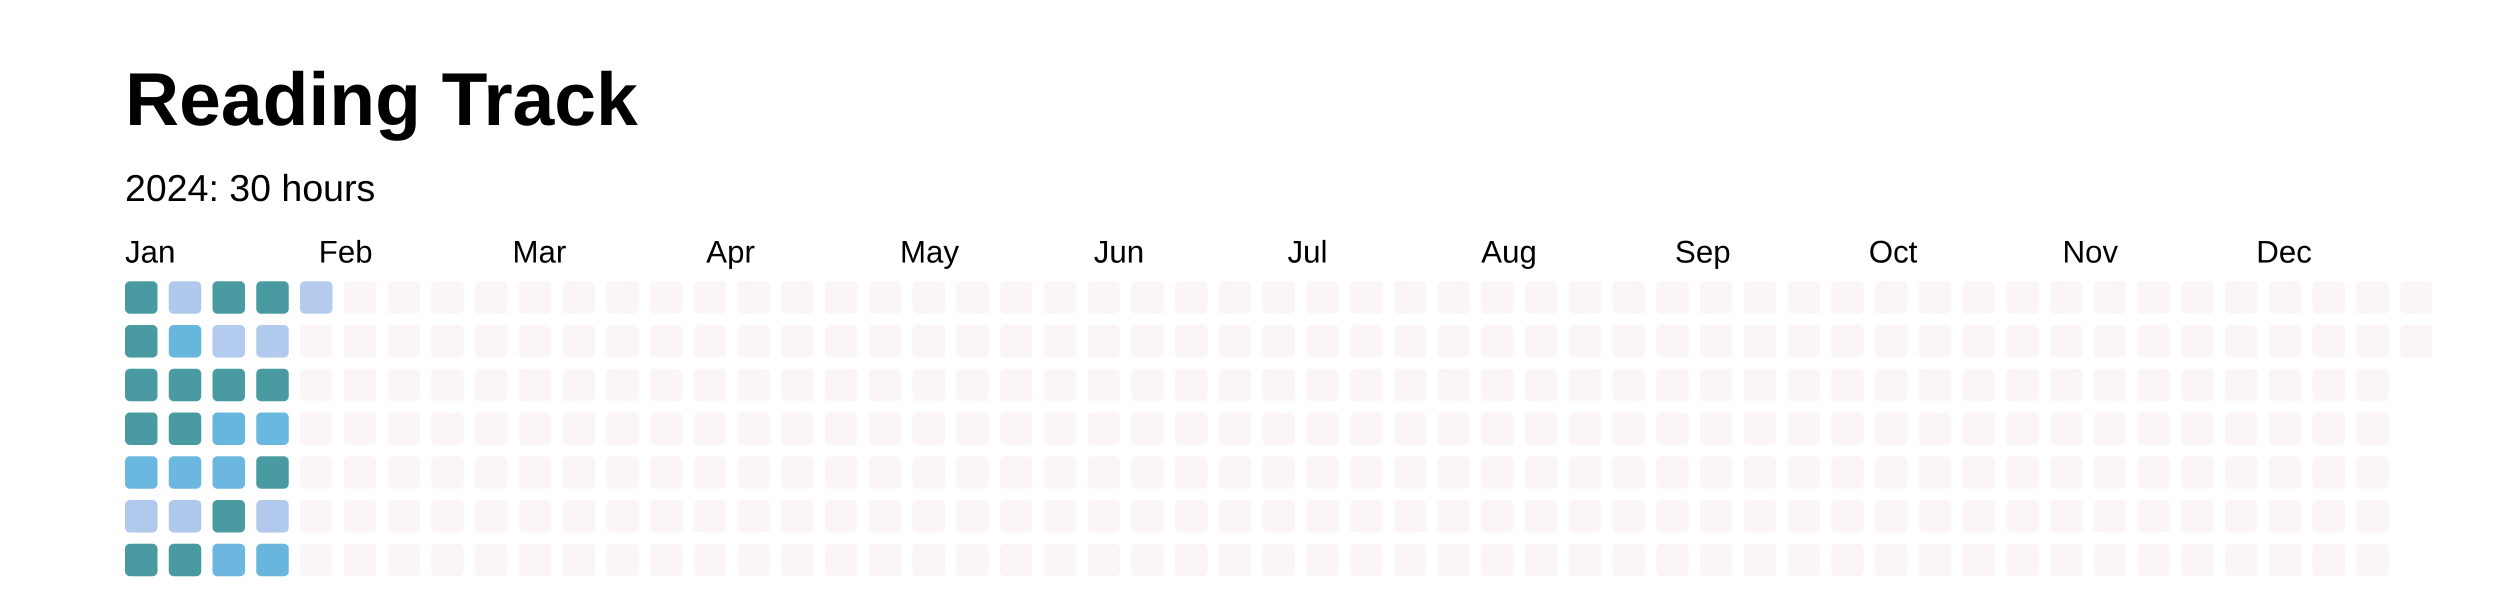
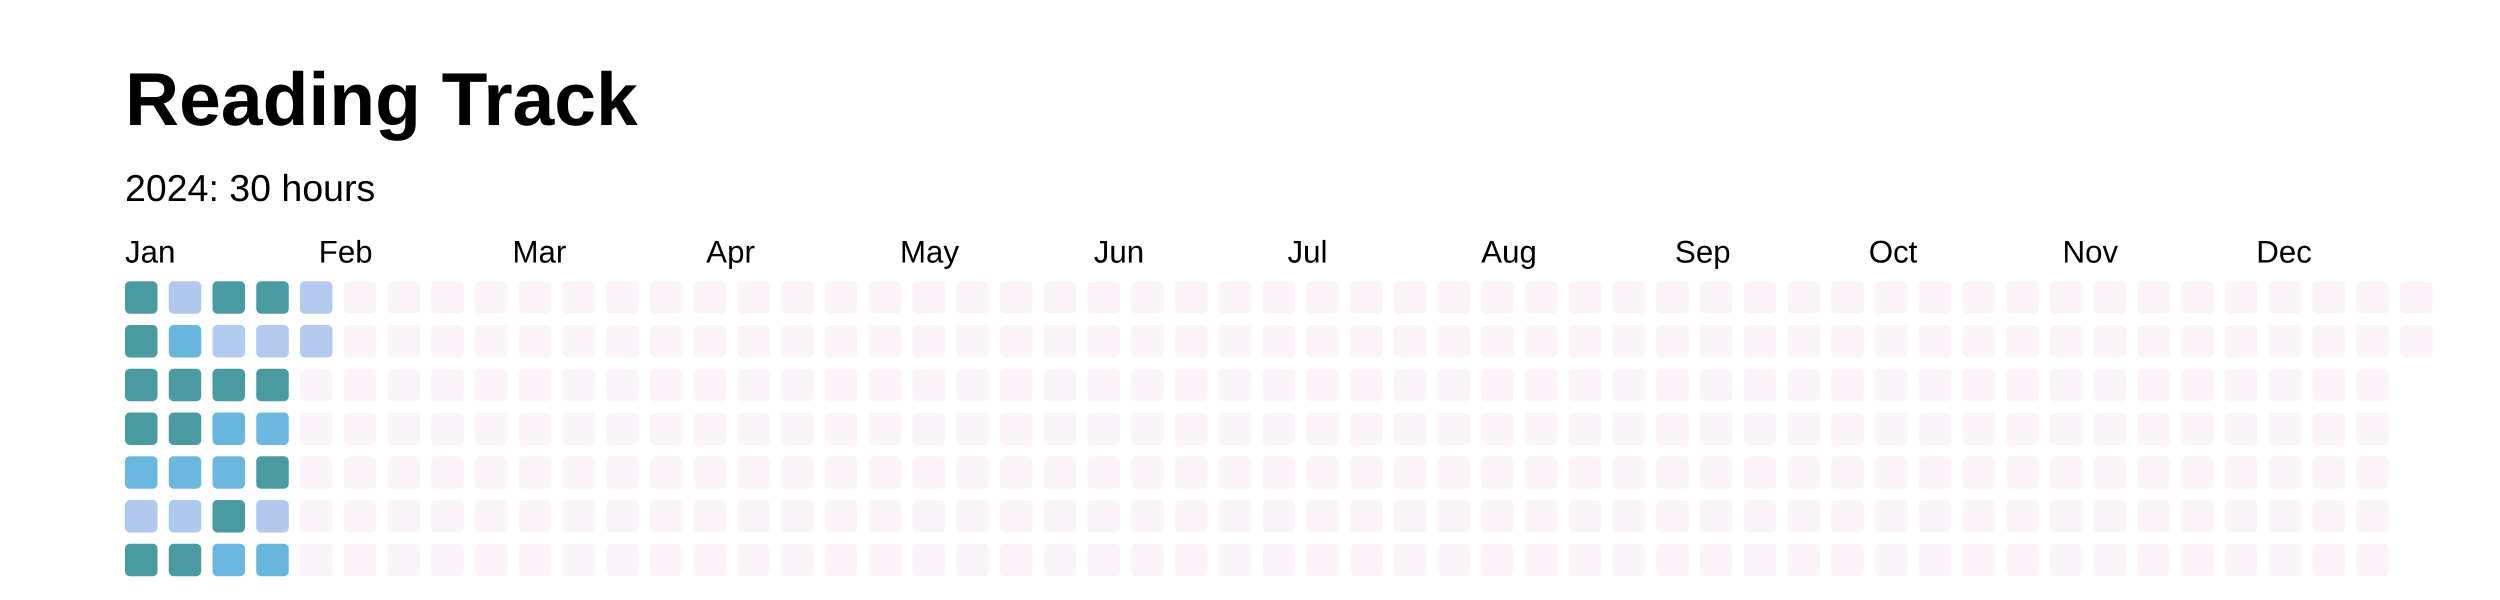
<svg xmlns="http://www.w3.org/2000/svg" baseProfile="full" height="48mm" version="1.1" viewBox="0,0,200,48" width="200mm">
  <defs />
  <rect fill="#FFFFFF" height="48" width="200" x="0" y="0" />
  <text fill="#000000" style="font-size:6px; font-family:Arial; font-weight:bold;" x="10" y="10">Reading Track</text>
  <text dominant-baseline="hanging" fill="#000000" style="font-size:3.0px; font-family:Arial;" x="10" y="14">2024: 30 hours</text>
  <text fill="#000000" style="font-size:2.5px; font-family:Arial" x="10.0" y="21.0">Jan</text>
  <text fill="#000000" style="font-size:2.5px; font-family:Arial" x="25.5" y="21.0">Feb</text>
  <text fill="#000000" style="font-size:2.5px; font-family:Arial" x="41.0" y="21.0">Mar</text>
  <text fill="#000000" style="font-size:2.5px; font-family:Arial" x="56.5" y="21.0">Apr</text>
  <text fill="#000000" style="font-size:2.5px; font-family:Arial" x="72.0" y="21.0">May</text>
  <text fill="#000000" style="font-size:2.5px; font-family:Arial" x="87.5" y="21.0">Jun</text>
  <text fill="#000000" style="font-size:2.5px; font-family:Arial" x="103.0" y="21.0">Jul</text>
  <text fill="#000000" style="font-size:2.5px; font-family:Arial" x="118.5" y="21.0">Aug</text>
  <text fill="#000000" style="font-size:2.5px; font-family:Arial" x="134.0" y="21.0">Sep</text>
  <text fill="#000000" style="font-size:2.5px; font-family:Arial" x="149.5" y="21.0">Oct</text>
  <text fill="#000000" style="font-size:2.5px; font-family:Arial" x="165.0" y="21.0">Nov</text>
  <text fill="#000000" style="font-size:2.5px; font-family:Arial" x="180.5" y="21.0">Dec</text>
  <rect fill="#4a9ba1" height="2.6" rx="0.4" ry="0.4" width="2.6" x="10.0" y="22.5" />
  <rect fill="#4a9ba1" height="2.6" rx="0.4" ry="0.4" width="2.6" x="10.0" y="26.0" />
  <rect fill="#4a9ba1" height="2.6" rx="0.4" ry="0.4" width="2.6" x="10.0" y="29.5" />
  <rect fill="#4a9ba1" height="2.6" rx="0.4" ry="0.4" width="2.6" x="10.0" y="33.0" />
  <rect fill="#6ab7df" height="2.6" rx="0.4" ry="0.4" width="2.6" x="10.0" y="36.5" />
  <rect fill="#b0c9ed" height="2.6" rx="0.4" ry="0.4" width="2.6" x="10.0" y="40.0" />
  <rect fill="#4a9ba1" height="2.6" rx="0.4" ry="0.4" width="2.6" x="10.0" y="43.5" />
  <rect fill="#afc8ec" height="2.6" rx="0.4" ry="0.4" width="2.6" x="13.5" y="22.5" />
  <rect fill="#67b6dc" height="2.6" rx="0.4" ry="0.4" width="2.6" x="13.5" y="26.0" />
  <rect fill="#4a9ba1" height="2.6" rx="0.4" ry="0.4" width="2.6" x="13.5" y="29.5" />
  <rect fill="#4a9ba1" height="2.6" rx="0.4" ry="0.4" width="2.6" x="13.5" y="33.0" />
  <rect fill="#6bb7df" height="2.6" rx="0.4" ry="0.4" width="2.6" x="13.5" y="36.5" />
  <rect fill="#afc9ec" height="2.6" rx="0.4" ry="0.4" width="2.6" x="13.5" y="40.0" />
  <rect fill="#4a9ba1" height="2.6" rx="0.4" ry="0.4" width="2.6" x="13.5" y="43.5" />
  <rect fill="#4a9ba1" height="2.6" rx="0.4" ry="0.4" width="2.6" x="17.0" y="22.5" />
  <rect fill="#b3cbee" height="2.6" rx="0.4" ry="0.4" width="2.6" x="17.0" y="26.0" />
  <rect fill="#4a9ba1" height="2.6" rx="0.4" ry="0.4" width="2.6" x="17.0" y="29.5" />
  <rect fill="#67b6dd" height="2.6" rx="0.4" ry="0.4" width="2.6" x="17.0" y="33.0" />
  <rect fill="#6bb7e0" height="2.6" rx="0.4" ry="0.4" width="2.6" x="17.0" y="36.5" />
  <rect fill="#4a9ba1" height="2.6" rx="0.4" ry="0.4" width="2.6" x="17.0" y="40.0" />
  <rect fill="#6bb7df" height="2.6" rx="0.4" ry="0.4" width="2.6" x="17.0" y="43.5" />
  <rect fill="#4a9ba1" height="2.6" rx="0.4" ry="0.4" width="2.6" x="20.5" y="22.5" />
  <rect fill="#b2caed" height="2.6" rx="0.4" ry="0.4" width="2.6" x="20.5" y="26.0" />
  <rect fill="#4a9ba1" height="2.6" rx="0.4" ry="0.4" width="2.6" x="20.5" y="29.5" />
  <rect fill="#6ab7df" height="2.6" rx="0.4" ry="0.4" width="2.6" x="20.5" y="33.0" />
  <rect fill="#4a9ba1" height="2.6" rx="0.4" ry="0.4" width="2.6" x="20.5" y="36.5" />
  <rect fill="#b0c9ed" height="2.6" rx="0.4" ry="0.4" width="2.6" x="20.5" y="40.0" />
  <rect fill="#68b6dd" height="2.6" rx="0.4" ry="0.4" width="2.6" x="20.5" y="43.5" />
-   <rect fill="#b4cbee" height="2.6" rx="0.4" ry="0.4" width="2.6" x="24.0" y="22.5" />
-   <rect fill="#FBF4F9" height="2.6" rx="0.4" ry="0.4" width="2.6" x="24.0" y="26.0" />
+   <rect fill="#b2caed" height="2.6" rx="0.4" ry="0.4" width="2.6" x="24.0" y="22.5" />
+   <rect fill="#b3caee" height="2.6" rx="0.4" ry="0.4" width="2.6" x="24.0" y="26.0" />
  <rect fill="#FBF4F9" height="2.6" rx="0.4" ry="0.4" width="2.6" x="24.0" y="29.5" />
  <rect fill="#FBF4F9" height="2.6" rx="0.4" ry="0.4" width="2.6" x="24.0" y="33.0" />
  <rect fill="#FBF4F9" height="2.6" rx="0.4" ry="0.4" width="2.6" x="24.0" y="36.5" />
  <rect fill="#FBF4F9" height="2.6" rx="0.4" ry="0.4" width="2.6" x="24.0" y="40.0" />
  <rect fill="#FBF4F9" height="2.6" rx="0.4" ry="0.4" width="2.6" x="24.0" y="43.5" />
  <rect fill="#FBF4F9" height="2.6" rx="0.4" ry="0.4" width="2.6" x="27.5" y="22.5" />
  <rect fill="#FBF4F9" height="2.6" rx="0.4" ry="0.4" width="2.6" x="27.5" y="26.0" />
  <rect fill="#FBF4F9" height="2.6" rx="0.4" ry="0.4" width="2.6" x="27.5" y="29.5" />
  <rect fill="#FBF4F9" height="2.6" rx="0.4" ry="0.4" width="2.6" x="27.5" y="33.0" />
  <rect fill="#FBF4F9" height="2.6" rx="0.4" ry="0.4" width="2.6" x="27.5" y="36.5" />
  <rect fill="#FBF4F9" height="2.6" rx="0.4" ry="0.4" width="2.6" x="27.5" y="40.0" />
  <rect fill="#FBF4F9" height="2.6" rx="0.4" ry="0.4" width="2.6" x="27.5" y="43.5" />
  <rect fill="#FBF4F9" height="2.6" rx="0.4" ry="0.4" width="2.6" x="31.0" y="22.5" />
  <rect fill="#FBF4F9" height="2.6" rx="0.4" ry="0.4" width="2.6" x="31.0" y="26.0" />
  <rect fill="#FBF4F9" height="2.6" rx="0.4" ry="0.4" width="2.6" x="31.0" y="29.5" />
  <rect fill="#FBF4F9" height="2.6" rx="0.4" ry="0.4" width="2.6" x="31.0" y="33.0" />
  <rect fill="#FBF4F9" height="2.6" rx="0.4" ry="0.4" width="2.6" x="31.0" y="36.5" />
  <rect fill="#FBF4F9" height="2.6" rx="0.4" ry="0.4" width="2.6" x="31.0" y="40.0" />
  <rect fill="#FBF4F9" height="2.6" rx="0.4" ry="0.4" width="2.6" x="31.0" y="43.5" />
  <rect fill="#FBF4F9" height="2.6" rx="0.4" ry="0.4" width="2.6" x="34.5" y="22.5" />
  <rect fill="#FBF4F9" height="2.6" rx="0.4" ry="0.4" width="2.6" x="34.5" y="26.0" />
  <rect fill="#FBF4F9" height="2.6" rx="0.4" ry="0.4" width="2.6" x="34.5" y="29.5" />
  <rect fill="#FBF4F9" height="2.6" rx="0.4" ry="0.4" width="2.6" x="34.5" y="33.0" />
  <rect fill="#FBF4F9" height="2.6" rx="0.4" ry="0.4" width="2.6" x="34.5" y="36.5" />
  <rect fill="#FBF4F9" height="2.6" rx="0.4" ry="0.4" width="2.6" x="34.5" y="40.0" />
  <rect fill="#FBF4F9" height="2.6" rx="0.4" ry="0.4" width="2.6" x="34.5" y="43.5" />
  <rect fill="#FBF4F9" height="2.6" rx="0.4" ry="0.4" width="2.6" x="38.0" y="22.5" />
  <rect fill="#FBF4F9" height="2.6" rx="0.4" ry="0.4" width="2.6" x="38.0" y="26.0" />
  <rect fill="#FBF4F9" height="2.6" rx="0.4" ry="0.4" width="2.6" x="38.0" y="29.5" />
  <rect fill="#FBF4F9" height="2.6" rx="0.4" ry="0.4" width="2.6" x="38.0" y="33.0" />
  <rect fill="#FBF4F9" height="2.6" rx="0.4" ry="0.4" width="2.6" x="38.0" y="36.5" />
  <rect fill="#FBF4F9" height="2.6" rx="0.4" ry="0.4" width="2.6" x="38.0" y="40.0" />
  <rect fill="#FBF4F9" height="2.6" rx="0.4" ry="0.4" width="2.6" x="38.0" y="43.5" />
  <rect fill="#FBF4F9" height="2.6" rx="0.4" ry="0.4" width="2.6" x="41.5" y="22.5" />
  <rect fill="#FBF4F9" height="2.6" rx="0.4" ry="0.4" width="2.6" x="41.5" y="26.0" />
  <rect fill="#FBF4F9" height="2.6" rx="0.4" ry="0.4" width="2.6" x="41.5" y="29.5" />
  <rect fill="#FBF4F9" height="2.6" rx="0.4" ry="0.4" width="2.6" x="41.5" y="33.0" />
  <rect fill="#FBF4F9" height="2.6" rx="0.4" ry="0.4" width="2.6" x="41.5" y="36.5" />
  <rect fill="#FBF4F9" height="2.6" rx="0.4" ry="0.4" width="2.6" x="41.5" y="40.0" />
  <rect fill="#FBF4F9" height="2.6" rx="0.4" ry="0.4" width="2.6" x="41.5" y="43.5" />
  <rect fill="#FBF4F9" height="2.6" rx="0.4" ry="0.4" width="2.6" x="45.0" y="22.5" />
  <rect fill="#FBF4F9" height="2.6" rx="0.4" ry="0.4" width="2.6" x="45.0" y="26.0" />
  <rect fill="#FBF4F9" height="2.6" rx="0.4" ry="0.4" width="2.6" x="45.0" y="29.5" />
  <rect fill="#FBF4F9" height="2.6" rx="0.4" ry="0.4" width="2.6" x="45.0" y="33.0" />
  <rect fill="#FBF4F9" height="2.6" rx="0.4" ry="0.4" width="2.6" x="45.0" y="36.5" />
  <rect fill="#FBF4F9" height="2.6" rx="0.4" ry="0.4" width="2.6" x="45.0" y="40.0" />
  <rect fill="#FBF4F9" height="2.6" rx="0.4" ry="0.4" width="2.6" x="45.0" y="43.5" />
  <rect fill="#FBF4F9" height="2.6" rx="0.4" ry="0.4" width="2.6" x="48.5" y="22.5" />
  <rect fill="#FBF4F9" height="2.6" rx="0.4" ry="0.4" width="2.6" x="48.5" y="26.0" />
  <rect fill="#FBF4F9" height="2.6" rx="0.4" ry="0.4" width="2.6" x="48.5" y="29.5" />
  <rect fill="#FBF4F9" height="2.6" rx="0.4" ry="0.4" width="2.6" x="48.5" y="33.0" />
  <rect fill="#FBF4F9" height="2.6" rx="0.4" ry="0.4" width="2.6" x="48.5" y="36.5" />
  <rect fill="#FBF4F9" height="2.6" rx="0.4" ry="0.4" width="2.6" x="48.5" y="40.0" />
  <rect fill="#FBF4F9" height="2.6" rx="0.4" ry="0.4" width="2.6" x="48.5" y="43.5" />
  <rect fill="#FBF4F9" height="2.6" rx="0.4" ry="0.4" width="2.6" x="52.0" y="22.5" />
  <rect fill="#FBF4F9" height="2.6" rx="0.4" ry="0.4" width="2.6" x="52.0" y="26.0" />
  <rect fill="#FBF4F9" height="2.6" rx="0.4" ry="0.4" width="2.6" x="52.0" y="29.5" />
  <rect fill="#FBF4F9" height="2.6" rx="0.4" ry="0.4" width="2.6" x="52.0" y="33.0" />
  <rect fill="#FBF4F9" height="2.6" rx="0.4" ry="0.4" width="2.6" x="52.0" y="36.5" />
  <rect fill="#FBF4F9" height="2.6" rx="0.4" ry="0.4" width="2.6" x="52.0" y="40.0" />
  <rect fill="#FBF4F9" height="2.6" rx="0.4" ry="0.4" width="2.6" x="52.0" y="43.5" />
  <rect fill="#FBF4F9" height="2.6" rx="0.4" ry="0.4" width="2.6" x="55.5" y="22.5" />
  <rect fill="#FBF4F9" height="2.6" rx="0.4" ry="0.4" width="2.6" x="55.5" y="26.0" />
  <rect fill="#FBF4F9" height="2.6" rx="0.4" ry="0.4" width="2.6" x="55.5" y="29.5" />
  <rect fill="#FBF4F9" height="2.6" rx="0.4" ry="0.4" width="2.6" x="55.5" y="33.0" />
  <rect fill="#FBF4F9" height="2.6" rx="0.4" ry="0.4" width="2.6" x="55.5" y="36.5" />
  <rect fill="#FBF4F9" height="2.6" rx="0.4" ry="0.4" width="2.6" x="55.5" y="40.0" />
  <rect fill="#FBF4F9" height="2.6" rx="0.4" ry="0.4" width="2.6" x="55.5" y="43.5" />
  <rect fill="#FBF4F9" height="2.6" rx="0.4" ry="0.4" width="2.6" x="59.0" y="22.5" />
  <rect fill="#FBF4F9" height="2.6" rx="0.4" ry="0.4" width="2.6" x="59.0" y="26.0" />
  <rect fill="#FBF4F9" height="2.6" rx="0.4" ry="0.4" width="2.6" x="59.0" y="29.5" />
  <rect fill="#FBF4F9" height="2.6" rx="0.4" ry="0.4" width="2.6" x="59.0" y="33.0" />
  <rect fill="#FBF4F9" height="2.6" rx="0.4" ry="0.4" width="2.6" x="59.0" y="36.5" />
  <rect fill="#FBF4F9" height="2.6" rx="0.4" ry="0.4" width="2.6" x="59.0" y="40.0" />
  <rect fill="#FBF4F9" height="2.6" rx="0.4" ry="0.4" width="2.6" x="59.0" y="43.5" />
  <rect fill="#FBF4F9" height="2.6" rx="0.4" ry="0.4" width="2.6" x="62.5" y="22.5" />
  <rect fill="#FBF4F9" height="2.6" rx="0.4" ry="0.4" width="2.6" x="62.5" y="26.0" />
  <rect fill="#FBF4F9" height="2.6" rx="0.4" ry="0.4" width="2.6" x="62.5" y="29.5" />
  <rect fill="#FBF4F9" height="2.6" rx="0.4" ry="0.4" width="2.6" x="62.5" y="33.0" />
  <rect fill="#FBF4F9" height="2.6" rx="0.4" ry="0.4" width="2.6" x="62.5" y="36.5" />
  <rect fill="#FBF4F9" height="2.6" rx="0.4" ry="0.4" width="2.6" x="62.5" y="40.0" />
  <rect fill="#FBF4F9" height="2.6" rx="0.4" ry="0.4" width="2.6" x="62.5" y="43.5" />
  <rect fill="#FBF4F9" height="2.6" rx="0.4" ry="0.4" width="2.6" x="66.0" y="22.5" />
  <rect fill="#FBF4F9" height="2.6" rx="0.4" ry="0.4" width="2.6" x="66.0" y="26.0" />
  <rect fill="#FBF4F9" height="2.6" rx="0.4" ry="0.4" width="2.6" x="66.0" y="29.5" />
  <rect fill="#FBF4F9" height="2.6" rx="0.4" ry="0.4" width="2.6" x="66.0" y="33.0" />
  <rect fill="#FBF4F9" height="2.6" rx="0.4" ry="0.4" width="2.6" x="66.0" y="36.5" />
  <rect fill="#FBF4F9" height="2.6" rx="0.4" ry="0.4" width="2.6" x="66.0" y="40.0" />
  <rect fill="#FBF4F9" height="2.6" rx="0.4" ry="0.4" width="2.6" x="66.0" y="43.5" />
  <rect fill="#FBF4F9" height="2.6" rx="0.4" ry="0.4" width="2.6" x="69.5" y="22.5" />
  <rect fill="#FBF4F9" height="2.6" rx="0.4" ry="0.4" width="2.6" x="69.5" y="26.0" />
  <rect fill="#FBF4F9" height="2.6" rx="0.4" ry="0.4" width="2.6" x="69.5" y="29.5" />
  <rect fill="#FBF4F9" height="2.6" rx="0.4" ry="0.4" width="2.6" x="69.5" y="33.0" />
  <rect fill="#FBF4F9" height="2.6" rx="0.4" ry="0.4" width="2.6" x="69.5" y="36.5" />
  <rect fill="#FBF4F9" height="2.6" rx="0.4" ry="0.4" width="2.6" x="69.5" y="40.0" />
  <rect fill="#FBF4F9" height="2.6" rx="0.4" ry="0.4" width="2.6" x="69.5" y="43.5" />
  <rect fill="#FBF4F9" height="2.6" rx="0.4" ry="0.4" width="2.6" x="73.0" y="22.5" />
  <rect fill="#FBF4F9" height="2.6" rx="0.4" ry="0.4" width="2.6" x="73.0" y="26.0" />
  <rect fill="#FBF4F9" height="2.6" rx="0.4" ry="0.4" width="2.6" x="73.0" y="29.5" />
  <rect fill="#FBF4F9" height="2.6" rx="0.4" ry="0.4" width="2.6" x="73.0" y="33.0" />
  <rect fill="#FBF4F9" height="2.6" rx="0.4" ry="0.4" width="2.6" x="73.0" y="36.5" />
  <rect fill="#FBF4F9" height="2.6" rx="0.4" ry="0.4" width="2.6" x="73.0" y="40.0" />
  <rect fill="#FBF4F9" height="2.6" rx="0.4" ry="0.4" width="2.6" x="73.0" y="43.5" />
  <rect fill="#FBF4F9" height="2.6" rx="0.4" ry="0.4" width="2.6" x="76.5" y="22.5" />
  <rect fill="#FBF4F9" height="2.6" rx="0.4" ry="0.4" width="2.6" x="76.5" y="26.0" />
  <rect fill="#FBF4F9" height="2.6" rx="0.4" ry="0.4" width="2.6" x="76.5" y="29.5" />
  <rect fill="#FBF4F9" height="2.6" rx="0.4" ry="0.4" width="2.6" x="76.5" y="33.0" />
  <rect fill="#FBF4F9" height="2.6" rx="0.4" ry="0.4" width="2.6" x="76.5" y="36.5" />
  <rect fill="#FBF4F9" height="2.6" rx="0.4" ry="0.4" width="2.6" x="76.5" y="40.0" />
  <rect fill="#FBF4F9" height="2.6" rx="0.4" ry="0.4" width="2.6" x="76.5" y="43.5" />
  <rect fill="#FBF4F9" height="2.6" rx="0.4" ry="0.4" width="2.6" x="80.0" y="22.5" />
  <rect fill="#FBF4F9" height="2.6" rx="0.4" ry="0.4" width="2.6" x="80.0" y="26.0" />
  <rect fill="#FBF4F9" height="2.6" rx="0.4" ry="0.4" width="2.6" x="80.0" y="29.5" />
  <rect fill="#FBF4F9" height="2.6" rx="0.4" ry="0.4" width="2.6" x="80.0" y="33.0" />
  <rect fill="#FBF4F9" height="2.6" rx="0.4" ry="0.4" width="2.6" x="80.0" y="36.5" />
  <rect fill="#FBF4F9" height="2.6" rx="0.4" ry="0.4" width="2.6" x="80.0" y="40.0" />
  <rect fill="#FBF4F9" height="2.6" rx="0.4" ry="0.4" width="2.6" x="80.0" y="43.5" />
  <rect fill="#FBF4F9" height="2.6" rx="0.4" ry="0.4" width="2.6" x="83.5" y="22.5" />
  <rect fill="#FBF4F9" height="2.6" rx="0.4" ry="0.4" width="2.6" x="83.5" y="26.0" />
  <rect fill="#FBF4F9" height="2.6" rx="0.4" ry="0.4" width="2.6" x="83.5" y="29.5" />
  <rect fill="#FBF4F9" height="2.6" rx="0.4" ry="0.4" width="2.6" x="83.5" y="33.0" />
  <rect fill="#FBF4F9" height="2.6" rx="0.4" ry="0.4" width="2.6" x="83.5" y="36.5" />
  <rect fill="#FBF4F9" height="2.6" rx="0.4" ry="0.4" width="2.6" x="83.5" y="40.0" />
  <rect fill="#FBF4F9" height="2.6" rx="0.4" ry="0.4" width="2.6" x="83.5" y="43.5" />
  <rect fill="#FBF4F9" height="2.6" rx="0.4" ry="0.4" width="2.6" x="87.0" y="22.5" />
  <rect fill="#FBF4F9" height="2.6" rx="0.4" ry="0.4" width="2.6" x="87.0" y="26.0" />
  <rect fill="#FBF4F9" height="2.6" rx="0.4" ry="0.4" width="2.6" x="87.0" y="29.5" />
  <rect fill="#FBF4F9" height="2.6" rx="0.4" ry="0.4" width="2.6" x="87.0" y="33.0" />
  <rect fill="#FBF4F9" height="2.6" rx="0.4" ry="0.4" width="2.6" x="87.0" y="36.5" />
  <rect fill="#FBF4F9" height="2.6" rx="0.4" ry="0.4" width="2.6" x="87.0" y="40.0" />
  <rect fill="#FBF4F9" height="2.6" rx="0.4" ry="0.4" width="2.6" x="87.0" y="43.5" />
  <rect fill="#FBF4F9" height="2.6" rx="0.4" ry="0.4" width="2.6" x="90.5" y="22.5" />
  <rect fill="#FBF4F9" height="2.6" rx="0.4" ry="0.4" width="2.6" x="90.5" y="26.0" />
  <rect fill="#FBF4F9" height="2.6" rx="0.4" ry="0.4" width="2.6" x="90.5" y="29.5" />
  <rect fill="#FBF4F9" height="2.6" rx="0.4" ry="0.4" width="2.6" x="90.5" y="33.0" />
  <rect fill="#FBF4F9" height="2.6" rx="0.4" ry="0.4" width="2.6" x="90.5" y="36.5" />
  <rect fill="#FBF4F9" height="2.6" rx="0.4" ry="0.4" width="2.6" x="90.5" y="40.0" />
  <rect fill="#FBF4F9" height="2.6" rx="0.4" ry="0.4" width="2.6" x="90.5" y="43.5" />
  <rect fill="#FBF4F9" height="2.6" rx="0.4" ry="0.4" width="2.6" x="94.0" y="22.5" />
  <rect fill="#FBF4F9" height="2.6" rx="0.4" ry="0.4" width="2.6" x="94.0" y="26.0" />
  <rect fill="#FBF4F9" height="2.6" rx="0.4" ry="0.4" width="2.6" x="94.0" y="29.5" />
  <rect fill="#FBF4F9" height="2.6" rx="0.4" ry="0.4" width="2.6" x="94.0" y="33.0" />
  <rect fill="#FBF4F9" height="2.6" rx="0.4" ry="0.4" width="2.6" x="94.0" y="36.5" />
  <rect fill="#FBF4F9" height="2.6" rx="0.4" ry="0.4" width="2.6" x="94.0" y="40.0" />
  <rect fill="#FBF4F9" height="2.6" rx="0.4" ry="0.4" width="2.6" x="94.0" y="43.5" />
  <rect fill="#FBF4F9" height="2.6" rx="0.4" ry="0.4" width="2.6" x="97.5" y="22.5" />
  <rect fill="#FBF4F9" height="2.6" rx="0.4" ry="0.4" width="2.6" x="97.5" y="26.0" />
  <rect fill="#FBF4F9" height="2.6" rx="0.4" ry="0.4" width="2.6" x="97.5" y="29.5" />
  <rect fill="#FBF4F9" height="2.6" rx="0.4" ry="0.4" width="2.6" x="97.5" y="33.0" />
  <rect fill="#FBF4F9" height="2.6" rx="0.4" ry="0.4" width="2.6" x="97.5" y="36.5" />
  <rect fill="#FBF4F9" height="2.6" rx="0.4" ry="0.4" width="2.6" x="97.5" y="40.0" />
  <rect fill="#FBF4F9" height="2.6" rx="0.4" ry="0.4" width="2.6" x="97.5" y="43.5" />
  <rect fill="#FBF4F9" height="2.6" rx="0.4" ry="0.4" width="2.6" x="101.0" y="22.5" />
  <rect fill="#FBF4F9" height="2.6" rx="0.4" ry="0.4" width="2.6" x="101.0" y="26.0" />
  <rect fill="#FBF4F9" height="2.6" rx="0.4" ry="0.4" width="2.6" x="101.0" y="29.5" />
  <rect fill="#FBF4F9" height="2.6" rx="0.4" ry="0.4" width="2.6" x="101.0" y="33.0" />
  <rect fill="#FBF4F9" height="2.6" rx="0.4" ry="0.4" width="2.6" x="101.0" y="36.5" />
  <rect fill="#FBF4F9" height="2.6" rx="0.4" ry="0.4" width="2.6" x="101.0" y="40.0" />
  <rect fill="#FBF4F9" height="2.6" rx="0.4" ry="0.4" width="2.6" x="101.0" y="43.5" />
  <rect fill="#FBF4F9" height="2.6" rx="0.4" ry="0.4" width="2.6" x="104.5" y="22.5" />
  <rect fill="#FBF4F9" height="2.6" rx="0.4" ry="0.4" width="2.6" x="104.5" y="26.0" />
  <rect fill="#FBF4F9" height="2.6" rx="0.4" ry="0.4" width="2.6" x="104.5" y="29.5" />
  <rect fill="#FBF4F9" height="2.6" rx="0.4" ry="0.4" width="2.6" x="104.5" y="33.0" />
  <rect fill="#FBF4F9" height="2.6" rx="0.4" ry="0.4" width="2.6" x="104.5" y="36.5" />
  <rect fill="#FBF4F9" height="2.6" rx="0.4" ry="0.4" width="2.6" x="104.5" y="40.0" />
  <rect fill="#FBF4F9" height="2.6" rx="0.4" ry="0.4" width="2.6" x="104.5" y="43.5" />
  <rect fill="#FBF4F9" height="2.6" rx="0.4" ry="0.4" width="2.6" x="108.0" y="22.5" />
  <rect fill="#FBF4F9" height="2.6" rx="0.4" ry="0.4" width="2.6" x="108.0" y="26.0" />
  <rect fill="#FBF4F9" height="2.6" rx="0.4" ry="0.4" width="2.6" x="108.0" y="29.5" />
  <rect fill="#FBF4F9" height="2.6" rx="0.4" ry="0.4" width="2.6" x="108.0" y="33.0" />
  <rect fill="#FBF4F9" height="2.6" rx="0.4" ry="0.4" width="2.6" x="108.0" y="36.5" />
  <rect fill="#FBF4F9" height="2.6" rx="0.4" ry="0.4" width="2.6" x="108.0" y="40.0" />
  <rect fill="#FBF4F9" height="2.6" rx="0.4" ry="0.4" width="2.6" x="108.0" y="43.5" />
  <rect fill="#FBF4F9" height="2.6" rx="0.4" ry="0.4" width="2.6" x="111.5" y="22.5" />
  <rect fill="#FBF4F9" height="2.6" rx="0.4" ry="0.4" width="2.6" x="111.5" y="26.0" />
  <rect fill="#FBF4F9" height="2.6" rx="0.4" ry="0.4" width="2.6" x="111.5" y="29.5" />
  <rect fill="#FBF4F9" height="2.6" rx="0.4" ry="0.4" width="2.6" x="111.5" y="33.0" />
  <rect fill="#FBF4F9" height="2.6" rx="0.4" ry="0.4" width="2.6" x="111.5" y="36.5" />
  <rect fill="#FBF4F9" height="2.6" rx="0.4" ry="0.4" width="2.6" x="111.5" y="40.0" />
  <rect fill="#FBF4F9" height="2.6" rx="0.4" ry="0.4" width="2.6" x="111.5" y="43.5" />
  <rect fill="#FBF4F9" height="2.6" rx="0.4" ry="0.4" width="2.6" x="115.0" y="22.5" />
  <rect fill="#FBF4F9" height="2.6" rx="0.4" ry="0.4" width="2.6" x="115.0" y="26.0" />
  <rect fill="#FBF4F9" height="2.6" rx="0.4" ry="0.4" width="2.6" x="115.0" y="29.5" />
  <rect fill="#FBF4F9" height="2.6" rx="0.4" ry="0.4" width="2.6" x="115.0" y="33.0" />
  <rect fill="#FBF4F9" height="2.6" rx="0.4" ry="0.4" width="2.6" x="115.0" y="36.5" />
  <rect fill="#FBF4F9" height="2.6" rx="0.4" ry="0.4" width="2.6" x="115.0" y="40.0" />
  <rect fill="#FBF4F9" height="2.6" rx="0.4" ry="0.4" width="2.6" x="115.0" y="43.5" />
  <rect fill="#FBF4F9" height="2.6" rx="0.4" ry="0.4" width="2.6" x="118.5" y="22.5" />
  <rect fill="#FBF4F9" height="2.6" rx="0.4" ry="0.4" width="2.6" x="118.5" y="26.0" />
  <rect fill="#FBF4F9" height="2.6" rx="0.4" ry="0.4" width="2.6" x="118.5" y="29.5" />
  <rect fill="#FBF4F9" height="2.6" rx="0.4" ry="0.4" width="2.6" x="118.5" y="33.0" />
  <rect fill="#FBF4F9" height="2.6" rx="0.4" ry="0.4" width="2.6" x="118.5" y="36.5" />
  <rect fill="#FBF4F9" height="2.6" rx="0.4" ry="0.4" width="2.6" x="118.5" y="40.0" />
  <rect fill="#FBF4F9" height="2.6" rx="0.4" ry="0.4" width="2.6" x="118.5" y="43.5" />
  <rect fill="#FBF4F9" height="2.6" rx="0.4" ry="0.4" width="2.6" x="122.0" y="22.5" />
  <rect fill="#FBF4F9" height="2.6" rx="0.4" ry="0.4" width="2.6" x="122.0" y="26.0" />
  <rect fill="#FBF4F9" height="2.6" rx="0.4" ry="0.4" width="2.6" x="122.0" y="29.5" />
  <rect fill="#FBF4F9" height="2.6" rx="0.4" ry="0.4" width="2.6" x="122.0" y="33.0" />
  <rect fill="#FBF4F9" height="2.6" rx="0.4" ry="0.4" width="2.6" x="122.0" y="36.5" />
  <rect fill="#FBF4F9" height="2.6" rx="0.4" ry="0.4" width="2.6" x="122.0" y="40.0" />
  <rect fill="#FBF4F9" height="2.6" rx="0.4" ry="0.4" width="2.6" x="122.0" y="43.5" />
  <rect fill="#FBF4F9" height="2.6" rx="0.4" ry="0.4" width="2.6" x="125.5" y="22.5" />
  <rect fill="#FBF4F9" height="2.6" rx="0.4" ry="0.4" width="2.6" x="125.5" y="26.0" />
  <rect fill="#FBF4F9" height="2.6" rx="0.4" ry="0.4" width="2.6" x="125.5" y="29.5" />
  <rect fill="#FBF4F9" height="2.6" rx="0.4" ry="0.4" width="2.6" x="125.5" y="33.0" />
  <rect fill="#FBF4F9" height="2.6" rx="0.4" ry="0.4" width="2.6" x="125.5" y="36.5" />
  <rect fill="#FBF4F9" height="2.6" rx="0.4" ry="0.4" width="2.6" x="125.5" y="40.0" />
  <rect fill="#FBF4F9" height="2.6" rx="0.4" ry="0.4" width="2.6" x="125.5" y="43.5" />
  <rect fill="#FBF4F9" height="2.6" rx="0.4" ry="0.4" width="2.6" x="129.0" y="22.5" />
  <rect fill="#FBF4F9" height="2.6" rx="0.4" ry="0.4" width="2.6" x="129.0" y="26.0" />
  <rect fill="#FBF4F9" height="2.6" rx="0.4" ry="0.4" width="2.6" x="129.0" y="29.5" />
  <rect fill="#FBF4F9" height="2.6" rx="0.4" ry="0.4" width="2.6" x="129.0" y="33.0" />
  <rect fill="#FBF4F9" height="2.6" rx="0.4" ry="0.4" width="2.6" x="129.0" y="36.5" />
  <rect fill="#FBF4F9" height="2.6" rx="0.4" ry="0.4" width="2.6" x="129.0" y="40.0" />
  <rect fill="#FBF4F9" height="2.6" rx="0.4" ry="0.4" width="2.6" x="129.0" y="43.5" />
  <rect fill="#FBF4F9" height="2.6" rx="0.4" ry="0.4" width="2.6" x="132.5" y="22.5" />
  <rect fill="#FBF4F9" height="2.6" rx="0.4" ry="0.4" width="2.6" x="132.5" y="26.0" />
  <rect fill="#FBF4F9" height="2.6" rx="0.4" ry="0.4" width="2.6" x="132.5" y="29.5" />
  <rect fill="#FBF4F9" height="2.6" rx="0.4" ry="0.4" width="2.6" x="132.5" y="33.0" />
  <rect fill="#FBF4F9" height="2.6" rx="0.4" ry="0.4" width="2.6" x="132.5" y="36.5" />
  <rect fill="#FBF4F9" height="2.6" rx="0.4" ry="0.4" width="2.6" x="132.5" y="40.0" />
  <rect fill="#FBF4F9" height="2.6" rx="0.4" ry="0.4" width="2.6" x="132.5" y="43.5" />
  <rect fill="#FBF4F9" height="2.6" rx="0.4" ry="0.4" width="2.6" x="136.0" y="22.5" />
  <rect fill="#FBF4F9" height="2.6" rx="0.4" ry="0.4" width="2.6" x="136.0" y="26.0" />
  <rect fill="#FBF4F9" height="2.6" rx="0.4" ry="0.4" width="2.6" x="136.0" y="29.5" />
  <rect fill="#FBF4F9" height="2.6" rx="0.4" ry="0.4" width="2.6" x="136.0" y="33.0" />
  <rect fill="#FBF4F9" height="2.6" rx="0.4" ry="0.4" width="2.6" x="136.0" y="36.5" />
  <rect fill="#FBF4F9" height="2.6" rx="0.4" ry="0.4" width="2.6" x="136.0" y="40.0" />
  <rect fill="#FBF4F9" height="2.6" rx="0.4" ry="0.4" width="2.6" x="136.0" y="43.5" />
  <rect fill="#FBF4F9" height="2.6" rx="0.4" ry="0.4" width="2.6" x="139.5" y="22.5" />
  <rect fill="#FBF4F9" height="2.6" rx="0.4" ry="0.4" width="2.6" x="139.5" y="26.0" />
  <rect fill="#FBF4F9" height="2.6" rx="0.4" ry="0.4" width="2.6" x="139.5" y="29.5" />
  <rect fill="#FBF4F9" height="2.6" rx="0.4" ry="0.4" width="2.6" x="139.5" y="33.0" />
  <rect fill="#FBF4F9" height="2.6" rx="0.4" ry="0.4" width="2.6" x="139.5" y="36.5" />
  <rect fill="#FBF4F9" height="2.6" rx="0.4" ry="0.4" width="2.6" x="139.5" y="40.0" />
  <rect fill="#FBF4F9" height="2.6" rx="0.4" ry="0.4" width="2.6" x="139.5" y="43.5" />
  <rect fill="#FBF4F9" height="2.6" rx="0.4" ry="0.4" width="2.6" x="143.0" y="22.5" />
  <rect fill="#FBF4F9" height="2.6" rx="0.4" ry="0.4" width="2.6" x="143.0" y="26.0" />
  <rect fill="#FBF4F9" height="2.6" rx="0.4" ry="0.4" width="2.6" x="143.0" y="29.5" />
  <rect fill="#FBF4F9" height="2.6" rx="0.4" ry="0.4" width="2.6" x="143.0" y="33.0" />
  <rect fill="#FBF4F9" height="2.6" rx="0.4" ry="0.4" width="2.6" x="143.0" y="36.5" />
  <rect fill="#FBF4F9" height="2.6" rx="0.4" ry="0.4" width="2.6" x="143.0" y="40.0" />
  <rect fill="#FBF4F9" height="2.6" rx="0.4" ry="0.4" width="2.6" x="143.0" y="43.5" />
  <rect fill="#FBF4F9" height="2.6" rx="0.4" ry="0.4" width="2.6" x="146.5" y="22.5" />
  <rect fill="#FBF4F9" height="2.6" rx="0.4" ry="0.4" width="2.6" x="146.5" y="26.0" />
  <rect fill="#FBF4F9" height="2.6" rx="0.4" ry="0.4" width="2.6" x="146.5" y="29.5" />
  <rect fill="#FBF4F9" height="2.6" rx="0.4" ry="0.4" width="2.6" x="146.5" y="33.0" />
  <rect fill="#FBF4F9" height="2.6" rx="0.4" ry="0.4" width="2.6" x="146.5" y="36.5" />
  <rect fill="#FBF4F9" height="2.6" rx="0.4" ry="0.4" width="2.6" x="146.5" y="40.0" />
  <rect fill="#FBF4F9" height="2.6" rx="0.4" ry="0.4" width="2.6" x="146.5" y="43.5" />
  <rect fill="#FBF4F9" height="2.6" rx="0.4" ry="0.4" width="2.6" x="150.0" y="22.5" />
  <rect fill="#FBF4F9" height="2.6" rx="0.4" ry="0.4" width="2.6" x="150.0" y="26.0" />
  <rect fill="#FBF4F9" height="2.6" rx="0.4" ry="0.4" width="2.6" x="150.0" y="29.5" />
  <rect fill="#FBF4F9" height="2.6" rx="0.4" ry="0.4" width="2.6" x="150.0" y="33.0" />
  <rect fill="#FBF4F9" height="2.6" rx="0.4" ry="0.4" width="2.6" x="150.0" y="36.5" />
  <rect fill="#FBF4F9" height="2.6" rx="0.4" ry="0.4" width="2.6" x="150.0" y="40.0" />
  <rect fill="#FBF4F9" height="2.6" rx="0.4" ry="0.4" width="2.6" x="150.0" y="43.5" />
  <rect fill="#FBF4F9" height="2.6" rx="0.4" ry="0.4" width="2.6" x="153.5" y="22.5" />
  <rect fill="#FBF4F9" height="2.6" rx="0.4" ry="0.4" width="2.6" x="153.5" y="26.0" />
  <rect fill="#FBF4F9" height="2.6" rx="0.4" ry="0.4" width="2.6" x="153.5" y="29.5" />
  <rect fill="#FBF4F9" height="2.6" rx="0.4" ry="0.4" width="2.6" x="153.5" y="33.0" />
  <rect fill="#FBF4F9" height="2.6" rx="0.4" ry="0.4" width="2.6" x="153.5" y="36.5" />
  <rect fill="#FBF4F9" height="2.6" rx="0.4" ry="0.4" width="2.6" x="153.5" y="40.0" />
  <rect fill="#FBF4F9" height="2.6" rx="0.4" ry="0.4" width="2.6" x="153.5" y="43.5" />
  <rect fill="#FBF4F9" height="2.6" rx="0.4" ry="0.4" width="2.6" x="157.0" y="22.5" />
  <rect fill="#FBF4F9" height="2.6" rx="0.4" ry="0.4" width="2.6" x="157.0" y="26.0" />
  <rect fill="#FBF4F9" height="2.6" rx="0.4" ry="0.4" width="2.6" x="157.0" y="29.5" />
  <rect fill="#FBF4F9" height="2.6" rx="0.4" ry="0.4" width="2.6" x="157.0" y="33.0" />
  <rect fill="#FBF4F9" height="2.6" rx="0.4" ry="0.4" width="2.6" x="157.0" y="36.5" />
  <rect fill="#FBF4F9" height="2.6" rx="0.4" ry="0.4" width="2.6" x="157.0" y="40.0" />
  <rect fill="#FBF4F9" height="2.6" rx="0.4" ry="0.4" width="2.6" x="157.0" y="43.5" />
  <rect fill="#FBF4F9" height="2.6" rx="0.4" ry="0.4" width="2.6" x="160.5" y="22.5" />
  <rect fill="#FBF4F9" height="2.6" rx="0.4" ry="0.4" width="2.6" x="160.5" y="26.0" />
  <rect fill="#FBF4F9" height="2.6" rx="0.4" ry="0.4" width="2.6" x="160.5" y="29.5" />
  <rect fill="#FBF4F9" height="2.6" rx="0.4" ry="0.4" width="2.6" x="160.5" y="33.0" />
  <rect fill="#FBF4F9" height="2.6" rx="0.4" ry="0.4" width="2.6" x="160.5" y="36.5" />
  <rect fill="#FBF4F9" height="2.6" rx="0.4" ry="0.4" width="2.6" x="160.5" y="40.0" />
  <rect fill="#FBF4F9" height="2.6" rx="0.4" ry="0.4" width="2.6" x="160.5" y="43.5" />
  <rect fill="#FBF4F9" height="2.6" rx="0.4" ry="0.4" width="2.6" x="164.0" y="22.5" />
  <rect fill="#FBF4F9" height="2.6" rx="0.4" ry="0.4" width="2.6" x="164.0" y="26.0" />
  <rect fill="#FBF4F9" height="2.6" rx="0.4" ry="0.4" width="2.6" x="164.0" y="29.5" />
  <rect fill="#FBF4F9" height="2.6" rx="0.4" ry="0.4" width="2.6" x="164.0" y="33.0" />
  <rect fill="#FBF4F9" height="2.6" rx="0.4" ry="0.4" width="2.6" x="164.0" y="36.5" />
  <rect fill="#FBF4F9" height="2.6" rx="0.4" ry="0.4" width="2.6" x="164.0" y="40.0" />
  <rect fill="#FBF4F9" height="2.6" rx="0.4" ry="0.4" width="2.6" x="164.0" y="43.5" />
  <rect fill="#FBF4F9" height="2.6" rx="0.4" ry="0.4" width="2.6" x="167.5" y="22.5" />
  <rect fill="#FBF4F9" height="2.6" rx="0.4" ry="0.4" width="2.6" x="167.5" y="26.0" />
  <rect fill="#FBF4F9" height="2.6" rx="0.4" ry="0.4" width="2.6" x="167.5" y="29.5" />
  <rect fill="#FBF4F9" height="2.6" rx="0.4" ry="0.4" width="2.6" x="167.5" y="33.0" />
  <rect fill="#FBF4F9" height="2.6" rx="0.4" ry="0.4" width="2.6" x="167.5" y="36.5" />
  <rect fill="#FBF4F9" height="2.6" rx="0.4" ry="0.4" width="2.6" x="167.5" y="40.0" />
  <rect fill="#FBF4F9" height="2.6" rx="0.4" ry="0.4" width="2.6" x="167.5" y="43.5" />
  <rect fill="#FBF4F9" height="2.6" rx="0.4" ry="0.4" width="2.6" x="171.0" y="22.5" />
  <rect fill="#FBF4F9" height="2.6" rx="0.4" ry="0.4" width="2.6" x="171.0" y="26.0" />
  <rect fill="#FBF4F9" height="2.6" rx="0.4" ry="0.4" width="2.6" x="171.0" y="29.5" />
  <rect fill="#FBF4F9" height="2.6" rx="0.4" ry="0.4" width="2.6" x="171.0" y="33.0" />
  <rect fill="#FBF4F9" height="2.6" rx="0.4" ry="0.4" width="2.6" x="171.0" y="36.5" />
  <rect fill="#FBF4F9" height="2.6" rx="0.4" ry="0.4" width="2.6" x="171.0" y="40.0" />
  <rect fill="#FBF4F9" height="2.6" rx="0.4" ry="0.4" width="2.6" x="171.0" y="43.5" />
  <rect fill="#FBF4F9" height="2.6" rx="0.4" ry="0.4" width="2.6" x="174.5" y="22.5" />
  <rect fill="#FBF4F9" height="2.6" rx="0.4" ry="0.4" width="2.6" x="174.5" y="26.0" />
  <rect fill="#FBF4F9" height="2.6" rx="0.4" ry="0.4" width="2.6" x="174.5" y="29.5" />
  <rect fill="#FBF4F9" height="2.6" rx="0.4" ry="0.4" width="2.6" x="174.5" y="33.0" />
  <rect fill="#FBF4F9" height="2.6" rx="0.4" ry="0.4" width="2.6" x="174.5" y="36.5" />
  <rect fill="#FBF4F9" height="2.6" rx="0.4" ry="0.4" width="2.6" x="174.5" y="40.0" />
  <rect fill="#FBF4F9" height="2.6" rx="0.4" ry="0.4" width="2.6" x="174.5" y="43.5" />
  <rect fill="#FBF4F9" height="2.6" rx="0.4" ry="0.4" width="2.6" x="178.0" y="22.5" />
  <rect fill="#FBF4F9" height="2.6" rx="0.4" ry="0.4" width="2.6" x="178.0" y="26.0" />
  <rect fill="#FBF4F9" height="2.6" rx="0.4" ry="0.4" width="2.6" x="178.0" y="29.5" />
  <rect fill="#FBF4F9" height="2.6" rx="0.4" ry="0.4" width="2.6" x="178.0" y="33.0" />
  <rect fill="#FBF4F9" height="2.6" rx="0.4" ry="0.4" width="2.6" x="178.0" y="36.5" />
  <rect fill="#FBF4F9" height="2.6" rx="0.4" ry="0.4" width="2.6" x="178.0" y="40.0" />
  <rect fill="#FBF4F9" height="2.6" rx="0.4" ry="0.4" width="2.6" x="178.0" y="43.5" />
  <rect fill="#FBF4F9" height="2.6" rx="0.4" ry="0.4" width="2.6" x="181.5" y="22.5" />
  <rect fill="#FBF4F9" height="2.6" rx="0.4" ry="0.4" width="2.6" x="181.5" y="26.0" />
  <rect fill="#FBF4F9" height="2.6" rx="0.4" ry="0.4" width="2.6" x="181.5" y="29.5" />
  <rect fill="#FBF4F9" height="2.6" rx="0.4" ry="0.4" width="2.6" x="181.5" y="33.0" />
  <rect fill="#FBF4F9" height="2.6" rx="0.4" ry="0.4" width="2.6" x="181.5" y="36.5" />
  <rect fill="#FBF4F9" height="2.6" rx="0.4" ry="0.4" width="2.6" x="181.5" y="40.0" />
  <rect fill="#FBF4F9" height="2.6" rx="0.4" ry="0.4" width="2.6" x="181.5" y="43.5" />
  <rect fill="#FBF4F9" height="2.6" rx="0.4" ry="0.4" width="2.6" x="185.0" y="22.5" />
  <rect fill="#FBF4F9" height="2.6" rx="0.4" ry="0.4" width="2.6" x="185.0" y="26.0" />
  <rect fill="#FBF4F9" height="2.6" rx="0.4" ry="0.4" width="2.6" x="185.0" y="29.5" />
  <rect fill="#FBF4F9" height="2.6" rx="0.4" ry="0.4" width="2.6" x="185.0" y="33.0" />
  <rect fill="#FBF4F9" height="2.6" rx="0.4" ry="0.4" width="2.6" x="185.0" y="36.5" />
  <rect fill="#FBF4F9" height="2.6" rx="0.4" ry="0.4" width="2.6" x="185.0" y="40.0" />
  <rect fill="#FBF4F9" height="2.6" rx="0.4" ry="0.4" width="2.6" x="185.0" y="43.5" />
  <rect fill="#FBF4F9" height="2.6" rx="0.4" ry="0.4" width="2.6" x="188.5" y="22.5" />
  <rect fill="#FBF4F9" height="2.6" rx="0.4" ry="0.4" width="2.6" x="188.5" y="26.0" />
  <rect fill="#FBF4F9" height="2.6" rx="0.4" ry="0.4" width="2.6" x="188.5" y="29.5" />
  <rect fill="#FBF4F9" height="2.6" rx="0.4" ry="0.4" width="2.6" x="188.5" y="33.0" />
  <rect fill="#FBF4F9" height="2.6" rx="0.4" ry="0.4" width="2.6" x="188.5" y="36.5" />
  <rect fill="#FBF4F9" height="2.6" rx="0.4" ry="0.4" width="2.6" x="188.5" y="40.0" />
  <rect fill="#FBF4F9" height="2.6" rx="0.4" ry="0.4" width="2.6" x="188.5" y="43.5" />
  <rect fill="#FBF4F9" height="2.6" rx="0.4" ry="0.4" width="2.6" x="192.0" y="22.5" />
  <rect fill="#FBF4F9" height="2.6" rx="0.4" ry="0.4" width="2.6" x="192.0" y="26.0" />
</svg>
